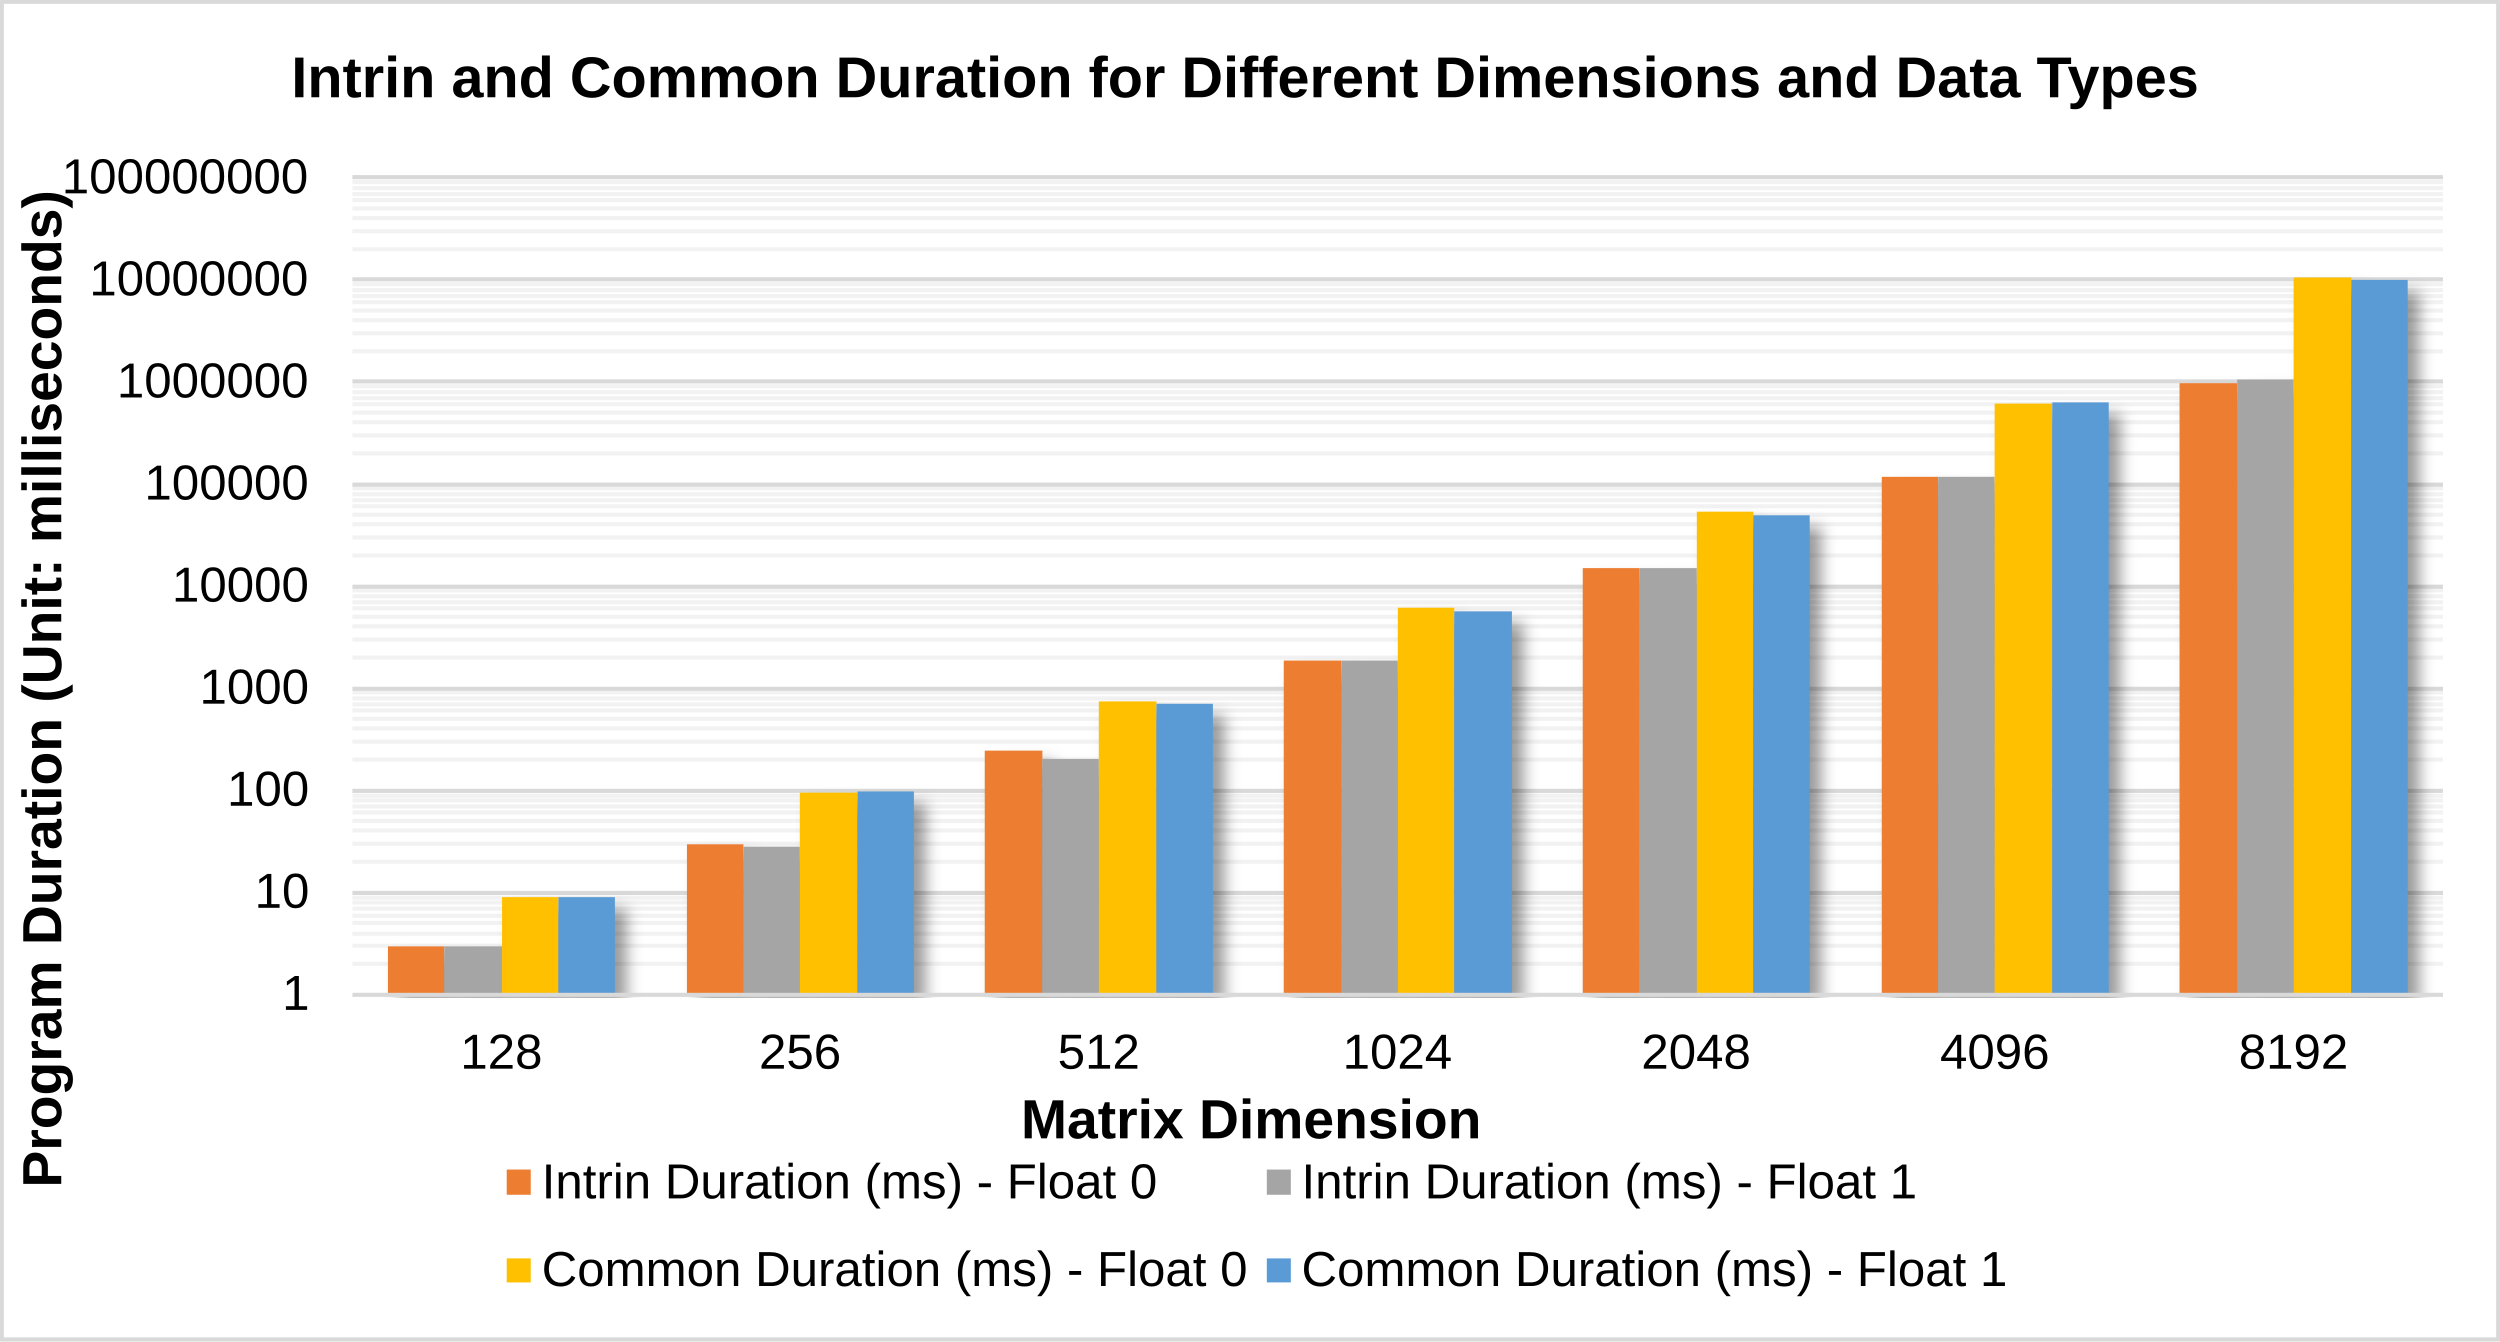
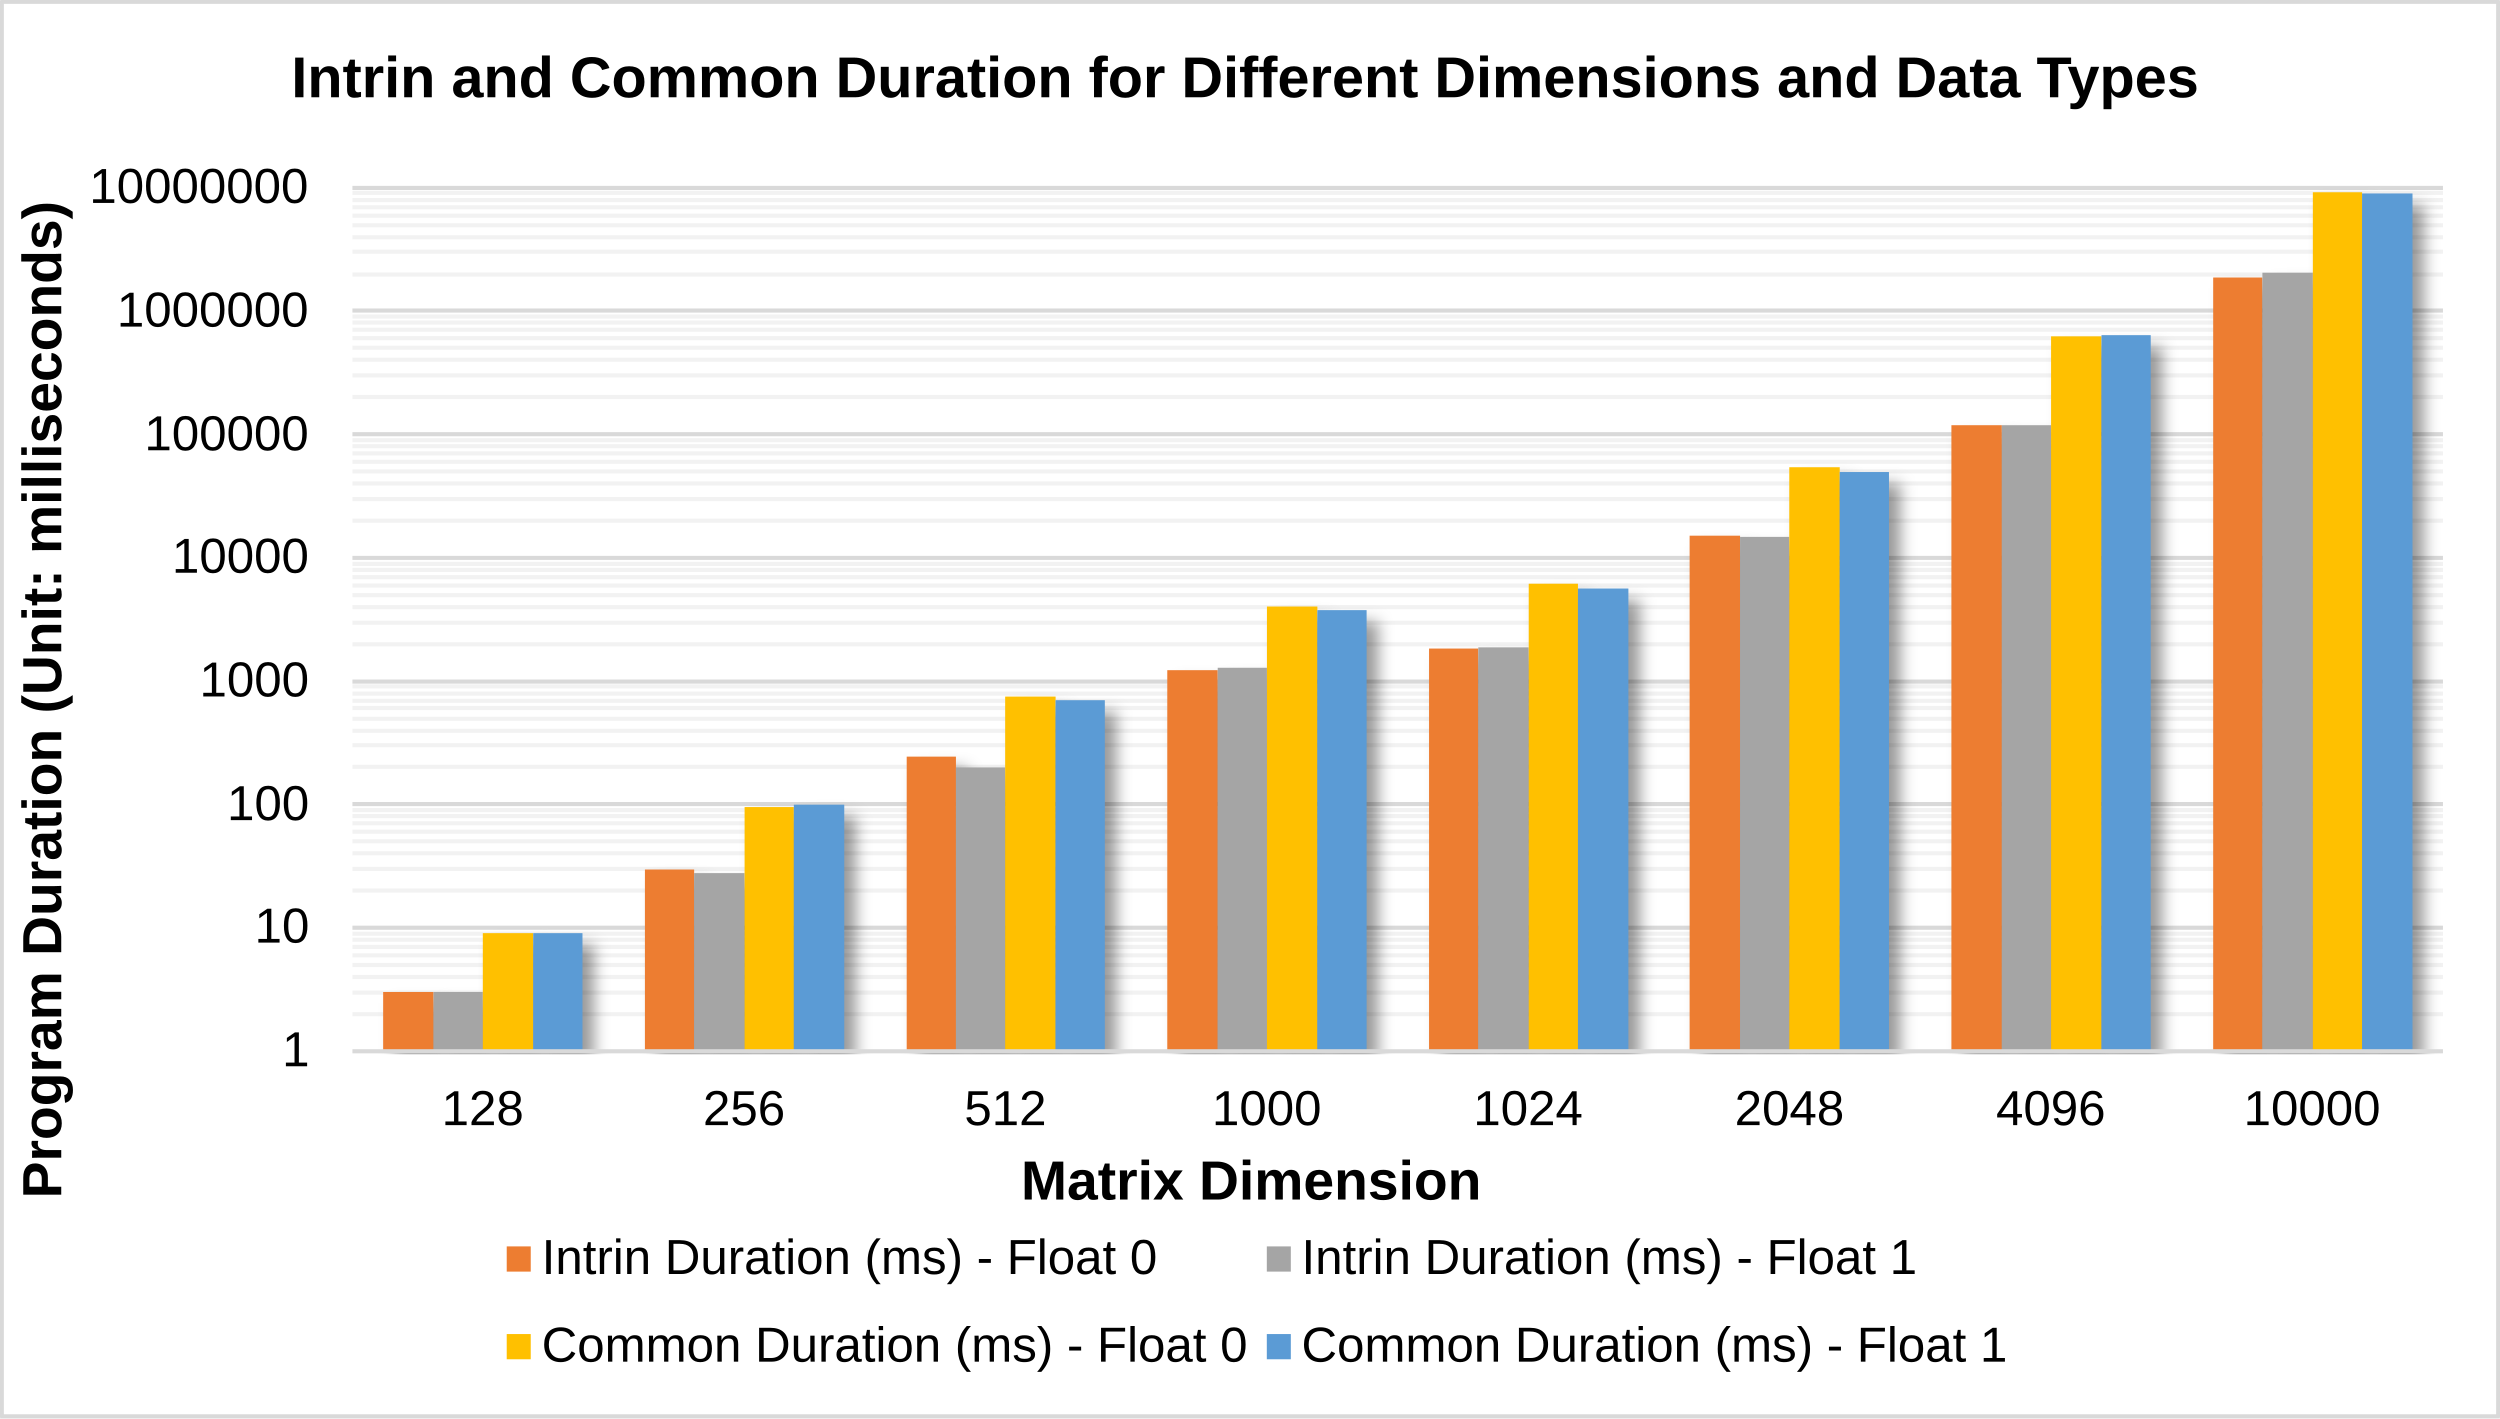
- <svg xmlns="http://www.w3.org/2000/svg" width="2082" height="1117" xml:space="preserve" overflow="hidden">
+ <svg xmlns="http://www.w3.org/2000/svg" width="2082" height="1181" xml:space="preserve" overflow="hidden">
  <defs>
    <filter id="fx0" x="-10%" y="-10%" width="120%" height="120%" filterUnits="userSpaceOnUse" primitiveUnits="userSpaceOnUse">
      <feComponentTransfer color-interpolation-filters="sRGB">
        <feFuncR type="discrete" tableValues="0 0" />
        <feFuncG type="discrete" tableValues="0 0" />
        <feFuncB type="discrete" tableValues="0 0" />
        <feFuncA type="linear" slope="0.4" intercept="0" />
      </feComponentTransfer>
      <feGaussianBlur stdDeviation="6.111 6.111" />
    </filter>
    <filter id="fx1" x="-10%" y="-10%" width="120%" height="120%" filterUnits="userSpaceOnUse" primitiveUnits="userSpaceOnUse">
      <feComponentTransfer color-interpolation-filters="sRGB">
        <feFuncR type="discrete" tableValues="0 0" />
        <feFuncG type="discrete" tableValues="0 0" />
        <feFuncB type="discrete" tableValues="0 0" />
        <feFuncA type="linear" slope="0.4" intercept="0" />
      </feComponentTransfer>
      <feGaussianBlur stdDeviation="6.111 6.111" />
    </filter>
    <filter id="fx2" x="-10%" y="-10%" width="120%" height="120%" filterUnits="userSpaceOnUse" primitiveUnits="userSpaceOnUse">
      <feComponentTransfer color-interpolation-filters="sRGB">
        <feFuncR type="discrete" tableValues="0 0" />
        <feFuncG type="discrete" tableValues="0 0" />
        <feFuncB type="discrete" tableValues="0 0" />
        <feFuncA type="linear" slope="0.4" intercept="0" />
      </feComponentTransfer>
      <feGaussianBlur stdDeviation="6.111 6.111" />
    </filter>
    <filter id="fx3" x="-10%" y="-10%" width="120%" height="120%" filterUnits="userSpaceOnUse" primitiveUnits="userSpaceOnUse">
      <feComponentTransfer color-interpolation-filters="sRGB">
        <feFuncR type="discrete" tableValues="0 0" />
        <feFuncG type="discrete" tableValues="0 0" />
        <feFuncB type="discrete" tableValues="0 0" />
        <feFuncA type="linear" slope="0.4" intercept="0" />
      </feComponentTransfer>
      <feGaussianBlur stdDeviation="6.111 6.111" />
    </filter>
    <clipPath id="clip4">
-       <rect x="2278" y="3098" width="2082" height="1117" />
+       <rect x="2278" y="3098" width="2082" height="1181" />
    </clipPath>
    <clipPath id="clip5">
-       <rect x="2279" y="3099" width="2079" height="1114" />
+       <rect x="2279" y="3099" width="2079" height="1177" />
    </clipPath>
    <clipPath id="clip6">
-       <rect x="2279" y="3099" width="2079" height="1114" />
+       <rect x="2279" y="3099" width="2079" height="1177" />
    </clipPath>
    <clipPath id="clip7">
-       <rect x="2571" y="3245" width="1745" height="684" />
+       <rect x="2571" y="3254" width="1745" height="722" />
    </clipPath>
    <clipPath id="clip8">
-       <rect x="-3" y="-3" width="1587" height="554" />
+       <rect x="-3" y="-3" width="1611" height="689" />
    </clipPath>
    <clipPath id="clip9">
-       <rect x="0" y="0" width="1580" height="541" />
+       <rect x="0" y="0" width="1605" height="676" />
    </clipPath>
    <clipPath id="clip10">
-       <rect x="2571" y="3245" width="1745" height="684" />
+       <rect x="2571" y="3254" width="1745" height="722" />
    </clipPath>
    <clipPath id="clip11">
-       <rect x="-3" y="-3" width="1587" height="558" />
+       <rect x="-3" y="-3" width="1611" height="695" />
    </clipPath>
    <clipPath id="clip12">
-       <rect x="0" y="0" width="1580" height="544" />
+       <rect x="0" y="0" width="1605" height="680" />
    </clipPath>
    <clipPath id="clip13">
-       <rect x="2571" y="3245" width="1745" height="684" />
+       <rect x="2571" y="3254" width="1745" height="722" />
    </clipPath>
    <clipPath id="clip14">
-       <rect x="-3" y="-3" width="1587" height="644" />
+       <rect x="-3" y="-3" width="1611" height="761" />
    </clipPath>
    <clipPath id="clip15">
-       <rect x="0" y="0" width="1580" height="629" />
+       <rect x="0" y="0" width="1605" height="747" />
    </clipPath>
    <clipPath id="clip16">
-       <rect x="2571" y="3245" width="1745" height="684" />
+       <rect x="2571" y="3254" width="1745" height="722" />
    </clipPath>
    <clipPath id="clip17">
-       <rect x="-3" y="-3" width="1587" height="640" />
+       <rect x="-3" y="-3" width="1611" height="761" />
    </clipPath>
    <clipPath id="clip18">
-       <rect x="0" y="0" width="1580" height="627" />
+       <rect x="0" y="0" width="1605" height="746" />
    </clipPath>
    <clipPath id="clip19">
-       <rect x="2571" y="3245" width="1745" height="684" />
+       <rect x="2571" y="3254" width="1745" height="722" />
    </clipPath>
    <clipPath id="clip20">
-       <rect x="2571" y="3245" width="1745" height="684" />
+       <rect x="2571" y="3254" width="1745" height="722" />
    </clipPath>
    <clipPath id="clip21">
-       <rect x="2571" y="3245" width="1745" height="684" />
+       <rect x="2571" y="3254" width="1745" height="722" />
    </clipPath>
    <clipPath id="clip22">
-       <rect x="2571" y="3245" width="1745" height="684" />
+       <rect x="2571" y="3254" width="1745" height="722" />
    </clipPath>
    <clipPath id="clip23">
-       <rect x="2279" y="3099" width="2079" height="1114" />
+       <rect x="2279" y="3099" width="2079" height="1177" />
    </clipPath>
    <clipPath id="clip24">
-       <rect x="2279" y="3099" width="2079" height="1114" />
+       <rect x="2279" y="3099" width="2079" height="1177" />
    </clipPath>
    <clipPath id="clip25">
-       <rect x="2279" y="3099" width="2079" height="1114" />
+       <rect x="2279" y="3099" width="2079" height="1177" />
    </clipPath>
    <clipPath id="clip26">
-       <rect x="2279" y="3099" width="2079" height="1114" />
+       <rect x="2279" y="3099" width="2079" height="1177" />
    </clipPath>
    <clipPath id="clip27">
-       <rect x="2279" y="3099" width="2079" height="1114" />
+       <rect x="2279" y="3099" width="2079" height="1177" />
    </clipPath>
    <clipPath id="clip28">
-       <rect x="2279" y="3099" width="2079" height="1114" />
+       <rect x="2279" y="3099" width="2079" height="1177" />
    </clipPath>
    <clipPath id="clip29">
-       <rect x="2279" y="3099" width="2079" height="1114" />
+       <rect x="2279" y="3099" width="2079" height="1177" />
    </clipPath>
    <clipPath id="clip30">
-       <rect x="2279" y="3099" width="2079" height="1114" />
+       <rect x="2279" y="3099" width="2079" height="1177" />
    </clipPath>
    <clipPath id="clip31">
-       <rect x="2279" y="3099" width="2079" height="1114" />
+       <rect x="2279" y="3099" width="2079" height="1177" />
    </clipPath>
    <clipPath id="clip32">
-       <rect x="2279" y="3099" width="2079" height="1114" />
+       <rect x="2279" y="3099" width="2079" height="1177" />
    </clipPath>
    <clipPath id="clip33">
-       <rect x="2279" y="3099" width="2079" height="1114" />
+       <rect x="2279" y="3099" width="2079" height="1177" />
    </clipPath>
    <clipPath id="clip34">
-       <rect x="2279" y="3099" width="2079" height="1114" />
+       <rect x="2279" y="3099" width="2079" height="1177" />
    </clipPath>
    <clipPath id="clip35">
-       <rect x="2279" y="3099" width="2079" height="1114" />
+       <rect x="2279" y="3099" width="2079" height="1177" />
    </clipPath>
    <clipPath id="clip36">
-       <rect x="2279" y="3099" width="2079" height="1114" />
+       <rect x="2279" y="3099" width="2079" height="1177" />
    </clipPath>
    <clipPath id="clip37">
-       <rect x="2279" y="3099" width="2079" height="1114" />
+       <rect x="2279" y="3099" width="2079" height="1177" />
    </clipPath>
    <clipPath id="clip38">
-       <rect x="2279" y="3099" width="2079" height="1114" />
+       <rect x="2279" y="3099" width="2079" height="1177" />
    </clipPath>
    <clipPath id="clip39">
-       <rect x="2279" y="3099" width="2079" height="1114" />
+       <rect x="2279" y="3099" width="2079" height="1177" />
    </clipPath>
    <clipPath id="clip40">
-       <rect x="2279" y="3099" width="2079" height="1114" />
+       <rect x="2279" y="3099" width="2079" height="1177" />
    </clipPath>
    <clipPath id="clip41">
-       <rect x="2279" y="3099" width="2079" height="1114" />
+       <rect x="2279" y="3099" width="2079" height="1177" />
    </clipPath>
    <clipPath id="clip42">
-       <rect x="2279" y="3099" width="2079" height="1114" />
+       <rect x="2279" y="3099" width="2079" height="1177" />
    </clipPath>
    <clipPath id="clip43">
-       <rect x="2279" y="3099" width="2079" height="1114" />
+       <rect x="2279" y="3099" width="2079" height="1177" />
    </clipPath>
    <clipPath id="clip44">
-       <rect x="2279" y="3099" width="2079" height="1114" />
+       <rect x="2279" y="3099" width="2079" height="1177" />
    </clipPath>
    <clipPath id="clip45">
-       <rect x="2279" y="3099" width="2079" height="1114" />
+       <rect x="2279" y="3099" width="2079" height="1177" />
    </clipPath>
    <clipPath id="clip46">
-       <rect x="2279" y="3099" width="2079" height="1114" />
+       <rect x="2279" y="3099" width="2079" height="1177" />
    </clipPath>
    <clipPath id="clip47">
-       <rect x="2279" y="3099" width="2079" height="1114" />
+       <rect x="2279" y="3099" width="2079" height="1177" />
    </clipPath>
    <clipPath id="clip48">
-       <rect x="2279" y="3099" width="2079" height="1114" />
+       <rect x="2279" y="3099" width="2079" height="1177" />
    </clipPath>
    <clipPath id="clip49">
-       <rect x="2279" y="3099" width="2079" height="1114" />
+       <rect x="2279" y="3099" width="2079" height="1177" />
    </clipPath>
    <clipPath id="clip50">
-       <rect x="2279" y="3099" width="2079" height="1114" />
+       <rect x="2279" y="3099" width="2079" height="1177" />
    </clipPath>
  </defs>
  <g clip-path="url(#clip4)" transform="translate(-2278 -3098)">
-     <rect x="2279" y="3099" width="2079" height="1114" fill="#FFFFFF" />
+     <rect x="2279" y="3099" width="2079" height="1178" fill="#FFFFFF" />
    <g clip-path="url(#clip5)">
-       <path d="M2571.5 3900.63 4312.5 3900.63M2571.5 3885.63 4312.5 3885.63M2571.5 3875.63 4312.5 3875.63M2571.5 3866.63 4312.5 3866.63M2571.5 3860.63 4312.5 3860.63M2571.5 3854.63 4312.5 3854.63M2571.5 3849.63 4312.5 3849.63M2571.5 3845.63 4312.5 3845.63M2571.5 3815.63 4312.5 3815.63M2571.5 3800.62 4312.5 3800.62M2571.5 3789.62 4312.5 3789.62M2571.5 3781.62 4312.5 3781.62M2571.5 3774.62 4312.5 3774.62M2571.5 3769.62 4312.5 3769.62M2571.5 3764.62 4312.5 3764.62M2571.5 3760.62 4312.5 3760.62M2571.5 3730.62 4312.5 3730.62M2571.5 3715.62 4312.5 3715.62M2571.5 3704.62 4312.5 3704.62M2571.5 3696.62 4312.5 3696.62M2571.5 3689.62 4312.5 3689.62M2571.5 3684.62 4312.5 3684.62M2571.5 3679.62 4312.5 3679.62M2571.5 3674.62 4312.5 3674.62M2571.5 3645.62 4312.5 3645.62M2571.5 3630.62 4312.5 3630.62M2571.5 3619.62 4312.5 3619.62M2571.5 3611.62 4312.5 3611.62M2571.5 3604.62 4312.5 3604.62M2571.5 3599.62 4312.5 3599.62M2571.5 3594.62 4312.5 3594.62M2571.5 3589.62 4312.5 3589.62M2571.5 3560.62 4312.5 3560.62M2571.5 3545.62 4312.5 3545.62M2571.5 3534.62 4312.5 3534.62M2571.5 3526.62 4312.5 3526.62M2571.5 3519.62 4312.5 3519.62M2571.5 3514.62 4312.5 3514.62M2571.5 3509.62 4312.5 3509.62M2571.5 3504.61 4312.5 3504.61M2571.5 3475.61 4312.5 3475.61M2571.5 3460.61 4312.5 3460.61M2571.5 3449.61 4312.5 3449.61M2571.5 3441.61 4312.5 3441.61M2571.5 3434.61 4312.5 3434.61M2571.5 3429.61 4312.5 3429.61M2571.5 3424.61 4312.5 3424.61M2571.5 3419.61 4312.5 3419.61M2571.5 3390.61 4312.5 3390.61M2571.5 3375.61 4312.5 3375.61M2571.5 3364.61 4312.5 3364.61M2571.5 3356.61 4312.5 3356.61M2571.5 3349.61 4312.5 3349.61M2571.5 3344.61 4312.5 3344.61M2571.5 3339.61 4312.5 3339.61M2571.5 3334.61 4312.5 3334.61M2571.5 3305.61 4312.5 3305.61M2571.5 3290.61 4312.5 3290.61M2571.5 3279.61 4312.5 3279.61M2571.5 3271.61 4312.5 3271.61M2571.5 3264.61 4312.5 3264.61M2571.5 3259.61 4312.5 3259.61M2571.5 3254.61 4312.5 3254.61M2571.5 3249.61 4312.5 3249.61" stroke="#F2F2F2" stroke-width="3.438" stroke-linejoin="round" stroke-miterlimit="10" fill="none" />
+       <path d="M2571.5 3942.63 4312.5 3942.63M2571.5 3924.63 4312.5 3924.63M2571.5 3911.63 4312.5 3911.63M2571.5 3901.63 4312.5 3901.63M2571.5 3893.63 4312.5 3893.63M2571.5 3886.63 4312.5 3886.63M2571.5 3880.63 4312.5 3880.63M2571.5 3875.63 4312.5 3875.63M2571.5 3839.63 4312.5 3839.63M2571.5 3821.63 4312.5 3821.63M2571.5 3808.63 4312.5 3808.63M2571.5 3798.62 4312.5 3798.62M2571.5 3790.62 4312.5 3790.62M2571.5 3783.62 4312.5 3783.62M2571.5 3777.62 4312.5 3777.62M2571.5 3772.62 4312.5 3772.62M2571.5 3736.62 4312.5 3736.62M2571.5 3718.62 4312.5 3718.62M2571.5 3706.62 4312.5 3706.62M2571.5 3696.62 4312.5 3696.62M2571.5 3687.62 4312.5 3687.62M2571.5 3681.62 4312.5 3681.62M2571.5 3675.62 4312.5 3675.62M2571.5 3669.62 4312.5 3669.62M2571.5 3634.62 4312.5 3634.62M2571.5 3616.62 4312.5 3616.62M2571.5 3603.62 4312.5 3603.62M2571.5 3593.62 4312.5 3593.62M2571.5 3585.62 4312.5 3585.62M2571.5 3578.62 4312.5 3578.62M2571.5 3572.62 4312.5 3572.62M2571.5 3567.62 4312.5 3567.62M2571.5 3531.62 4312.5 3531.62M2571.5 3513.62 4312.5 3513.62M2571.5 3500.62 4312.5 3500.62M2571.5 3490.61 4312.5 3490.61M2571.5 3482.61 4312.5 3482.61M2571.5 3475.61 4312.5 3475.61M2571.5 3469.61 4312.5 3469.61M2571.5 3464.61 4312.5 3464.61M2571.5 3428.61 4312.5 3428.61M2571.5 3410.61 4312.5 3410.61M2571.5 3397.61 4312.5 3397.61M2571.5 3387.61 4312.5 3387.61M2571.5 3379.61 4312.5 3379.61M2571.5 3372.61 4312.5 3372.61M2571.5 3366.61 4312.5 3366.61M2571.5 3361.61 4312.5 3361.61M2571.5 3326.61 4312.5 3326.61M2571.5 3307.61 4312.5 3307.61M2571.5 3295.61 4312.5 3295.61M2571.5 3285.61 4312.5 3285.61M2571.5 3277.61 4312.5 3277.61M2571.5 3270.61 4312.5 3270.61M2571.5 3264.61 4312.5 3264.61M2571.5 3258.61 4312.5 3258.61" stroke="#F2F2F2" stroke-width="3.438" stroke-linejoin="round" stroke-miterlimit="10" fill="none" />
    </g>
    <g clip-path="url(#clip6)">
-       <path d="M2571.5 3841.63 4312.5 3841.63M2571.5 3756.62 4312.5 3756.62M2571.5 3671.62 4312.5 3671.62M2571.5 3586.62 4312.5 3586.62M2571.5 3501.61 4312.5 3501.61M2571.5 3415.61 4312.5 3415.61M2571.5 3330.61 4312.5 3330.61M2571.5 3245.5 4312.5 3245.5" stroke="#D9D9D9" stroke-width="3.438" stroke-linejoin="round" stroke-miterlimit="10" fill="none" />
+       <path d="M2571.5 3870.63 4312.5 3870.63M2571.5 3767.62 4312.5 3767.62M2571.5 3665.62 4312.5 3665.62M2571.5 3562.62 4312.5 3562.62M2571.5 3459.61 4312.5 3459.61M2571.5 3356.61 4312.5 3356.61M2571.5 3254.5 4312.5 3254.5" stroke="#D9D9D9" stroke-width="3.438" stroke-linejoin="round" stroke-miterlimit="10" fill="none" />
    </g>
    <g clip-path="url(#clip7)">
-       <g clip-path="url(#clip8)" filter="url(#fx0)" transform="translate(2591 3407)">
+       <g clip-path="url(#clip8)" filter="url(#fx0)" transform="translate(2587 3319)">
        <g clip-path="url(#clip9)">
-           <path d="M19.808 488.85 66.81 488.85 66.81 528.723 19.808 528.723ZM268.816 403.847 315.818 403.847 315.818 528.723 268.816 528.723ZM516.824 325.845 564.826 325.845 564.826 528.723 516.824 528.723ZM765.833 250.842 813.834 250.842 813.834 528.723 765.833 528.723ZM1014.84 173.84 1061.84 173.84 1061.84 528.723 1014.84 528.723ZM1263.85 97.837 1310.85 97.837 1310.85 528.723 1263.85 528.723ZM1511.86 19.835 1559.86 19.835 1559.86 528.723 1511.86 528.723Z" fill="#ED7D31" />
+           <path d="M19.808 614.851 61.809 614.851 61.809 663.723 19.808 663.723ZM237.815 512.848 278.816 512.848 278.816 663.723 237.815 663.723ZM455.822 418.845 496.824 418.845 496.824 663.723 455.822 663.723ZM672.829 346.843 714.831 346.843 714.831 663.723 672.829 663.723ZM890.837 328.842 931.838 328.842 931.838 663.723 890.837 663.723ZM1107.84 234.839 1149.84 234.839 1149.84 663.723 1107.84 663.723ZM1325.85 142.836 1367.85 142.836 1367.85 663.723 1325.85 663.723ZM1543.86 19.832 1584.86 19.832 1584.86 663.723 1543.86 663.723Z" fill="#ED7D31" />
        </g>
      </g>
    </g>
    <g clip-path="url(#clip10)">
-       <g clip-path="url(#clip11)" filter="url(#fx1)" transform="translate(2638 3404)">
+       <g clip-path="url(#clip11)" filter="url(#fx1)" transform="translate(2629 3315)">
        <g clip-path="url(#clip12)">
-           <path d="M19.81 491.85 67.811 491.85 67.811 531.723 19.81 531.723ZM268.818 408.847 315.819 408.847 315.819 531.723 268.818 531.723ZM517.826 335.845 564.828 335.845 564.828 531.723 517.826 531.723ZM766.834 253.842 813.836 253.842 813.836 531.723 766.834 531.723ZM1014.84 176.84 1062.84 176.84 1062.84 531.723 1014.84 531.723ZM1263.85 100.837 1310.85 100.837 1310.85 531.723 1263.85 531.723ZM1512.86 19.835 1559.86 19.835 1559.86 531.723 1512.86 531.723Z" fill="#A5A5A5" />
+           <path d="M19.809 618.851 60.811 618.851 60.811 667.723 19.809 667.723ZM236.816 519.848 278.818 519.848 278.818 667.723 236.816 667.723ZM454.824 431.845 495.825 431.845 495.825 667.723 454.824 667.723ZM672.831 348.843 713.832 348.843 713.832 667.723 672.831 667.723ZM889.838 331.842 931.839 331.842 931.839 667.723 889.838 667.723ZM1107.84 239.839 1148.85 239.839 1148.85 667.723 1107.84 667.723ZM1325.85 146.836 1366.85 146.836 1366.85 667.723 1325.85 667.723ZM1542.86 19.832 1584.86 19.832 1584.86 667.723 1542.86 667.723Z" fill="#A5A5A5" />
        </g>
      </g>
    </g>
    <g clip-path="url(#clip13)">
-       <g clip-path="url(#clip14)" filter="url(#fx2)" transform="translate(2686 3319)">
+       <g clip-path="url(#clip14)" filter="url(#fx2)" transform="translate(2670 3248)">
        <g clip-path="url(#clip15)">
-           <path d="M19.811 535.849 66.813 535.849 66.813 616.723 19.811 616.723ZM267.819 448.846 315.821 448.846 315.821 616.723 267.819 616.723ZM516.828 372.843 564.829 372.843 564.829 616.723 516.828 616.723ZM765.836 294.841 812.837 294.841 812.837 616.723 765.836 616.723ZM1014.84 214.838 1061.85 214.838 1061.85 616.723 1014.84 616.723ZM1262.85 124.835 1310.85 124.835 1310.85 616.723 1262.85 616.723ZM1511.86 19.832 1559.86 19.832 1559.86 616.723 1511.86 616.723Z" fill="#FFC000" />
+           <path d="M19.811 636.85 61.812 636.85 61.812 734.723 19.811 734.723ZM237.818 531.846 278.819 531.846 278.819 734.723 237.818 734.723ZM454.825 439.843 496.826 439.843 496.826 734.723 454.825 734.723ZM672.832 364.841 714.833 364.841 714.833 734.723 672.832 734.723ZM890.839 345.84 931.841 345.84 931.841 734.723 890.839 734.723ZM1107.85 248.837 1149.85 248.837 1149.85 734.723 1107.85 734.723ZM1325.85 139.834 1367.85 139.834 1367.85 734.723 1325.85 734.723ZM1543.86 19.83 1584.86 19.83 1584.86 734.723 1543.86 734.723Z" fill="#FFC000" />
        </g>
      </g>
    </g>
    <g clip-path="url(#clip16)">
-       <g clip-path="url(#clip17)" filter="url(#fx3)" transform="translate(2733 3321)">
+       <g clip-path="url(#clip17)" filter="url(#fx3)" transform="translate(2712 3249)">
        <g clip-path="url(#clip18)">
-           <path d="M19.813 533.849 66.814 533.849 66.814 614.723 19.813 614.723ZM268.821 445.846 315.822 445.846 315.822 614.723 268.821 614.723ZM517.829 372.843 564.831 372.843 564.831 614.723 517.829 614.723ZM765.837 295.841 813.839 295.841 813.839 614.723 765.837 614.723ZM1014.85 215.838 1061.85 215.838 1061.85 614.723 1014.85 614.723ZM1263.85 121.835 1310.86 121.835 1310.86 614.723 1263.85 614.723ZM1512.86 19.832 1559.86 19.832 1559.86 614.723 1512.86 614.723Z" fill="#5B9BD5" />
+           <path d="M19.812 635.85 60.813 635.85 60.813 733.723 19.812 733.723ZM236.819 528.846 278.821 528.846 278.821 733.723 236.819 733.723ZM454.826 441.843 495.828 441.843 495.828 733.723 454.826 733.723ZM672.833 366.841 713.835 366.841 713.835 733.723 672.833 733.723ZM889.841 348.84 931.842 348.84 931.842 733.723 889.841 733.723ZM1107.85 251.837 1148.85 251.837 1148.85 733.723 1107.85 733.723ZM1325.85 137.834 1366.86 137.834 1366.86 733.723 1325.85 733.723ZM1542.86 19.83 1584.86 19.83 1584.86 733.723 1542.86 733.723Z" fill="#5B9BD5" />
        </g>
      </g>
    </g>
    <g clip-path="url(#clip19)">
-       <path d="M2601.09 3886.13 2648.09 3886.13 2648.09 3926 2601.09 3926ZM2850.09 3801.12 2897.1 3801.12 2897.1 3926 2850.09 3926ZM3098.1 3723.12 3146.1 3723.12 3146.1 3926 3098.1 3926ZM3347.11 3648.12 3395.11 3648.12 3395.11 3926 3347.11 3926ZM3596.12 3571.12 3643.12 3571.12 3643.12 3926 3596.12 3926ZM3845.13 3495.11 3892.13 3495.11 3892.13 3926 3845.13 3926ZM4093.13 3417.11 4141.14 3417.11 4141.14 3926 4093.13 3926Z" fill="#ED7D31" />
+       <path d="M2597.09 3924.13 2639.09 3924.13 2639.09 3973 2597.09 3973ZM2815.09 3822.13 2856.09 3822.13 2856.09 3973 2815.09 3973ZM3033.1 3728.12 3074.1 3728.12 3074.1 3973 3033.1 3973ZM3250.11 3656.12 3292.11 3656.12 3292.11 3973 3250.11 3973ZM3468.11 3638.12 3509.12 3638.12 3509.12 3973 3468.11 3973ZM3685.12 3544.12 3727.12 3544.12 3727.12 3973 3685.12 3973ZM3903.13 3452.11 3945.13 3452.11 3945.13 3973 3903.13 3973ZM4121.14 3329.11 4162.14 3329.11 4162.14 3973 4121.14 3973Z" fill="#ED7D31" />
    </g>
    <g clip-path="url(#clip20)">
-       <path d="M2648.09 3886.13 2696.09 3886.13 2696.09 3926 2648.09 3926ZM2897.1 3803.12 2944.1 3803.12 2944.1 3926 2897.1 3926ZM3146.1 3730.12 3193.1 3730.12 3193.1 3926 3146.1 3926ZM3395.11 3648.12 3442.11 3648.12 3442.11 3926 3395.11 3926ZM3643.12 3571.12 3691.12 3571.12 3691.12 3926 3643.12 3926ZM3892.13 3495.11 3939.13 3495.11 3939.13 3926 3892.13 3926ZM4141.14 3414.11 4188.14 3414.11 4188.14 3926 4141.14 3926Z" fill="#A5A5A5" />
+       <path d="M2639.09 3924.13 2680.09 3924.13 2680.09 3973 2639.09 3973ZM2856.09 3825.13 2898.1 3825.13 2898.1 3973 2856.09 3973ZM3074.1 3737.12 3115.1 3737.12 3115.1 3973 3074.1 3973ZM3292.11 3654.12 3333.11 3654.12 3333.11 3973 3292.11 3973ZM3509.12 3637.12 3551.12 3637.12 3551.12 3973 3509.12 3973ZM3727.12 3545.12 3768.12 3545.12 3768.12 3973 3727.12 3973ZM3945.13 3452.11 3986.13 3452.11 3986.13 3973 3945.13 3973ZM4162.14 3325.11 4204.14 3325.11 4204.14 3973 4162.14 3973Z" fill="#A5A5A5" />
    </g>
    <g clip-path="url(#clip21)">
-       <path d="M2696.09 3845.13 2743.09 3845.13 2743.09 3926 2696.09 3926ZM2944.1 3758.12 2992.1 3758.12 2992.1 3926 2944.1 3926ZM3193.1 3682.12 3241.11 3682.12 3241.11 3926 3193.1 3926ZM3442.11 3604.12 3489.11 3604.12 3489.11 3926 3442.11 3926ZM3691.12 3524.12 3738.12 3524.12 3738.12 3926 3691.12 3926ZM3939.13 3434.11 3987.13 3434.11 3987.13 3926 3939.13 3926ZM4188.14 3329.11 4236.14 3329.11 4236.14 3926 4188.14 3926Z" fill="#FFC000" />
+       <path d="M2680.09 3875.13 2722.09 3875.13 2722.09 3973 2680.09 3973ZM2898.1 3770.12 2939.1 3770.12 2939.1 3973 2898.1 3973ZM3115.1 3678.12 3157.1 3678.12 3157.1 3973 3115.1 3973ZM3333.11 3603.12 3375.11 3603.12 3375.11 3973 3333.11 3973ZM3551.12 3584.12 3592.12 3584.12 3592.12 3973 3551.12 3973ZM3768.12 3487.11 3810.12 3487.11 3810.12 3973 3768.12 3973ZM3986.13 3378.11 4028.13 3378.11 4028.13 3973 3986.13 3973ZM4204.14 3258.11 4245.14 3258.11 4245.14 3973 4204.14 3973Z" fill="#FFC000" />
    </g>
    <g clip-path="url(#clip22)">
-       <path d="M2743.09 3845.13 2790.09 3845.13 2790.09 3926 2743.09 3926ZM2992.1 3757.12 3039.1 3757.12 3039.1 3926 2992.1 3926ZM3241.11 3684.12 3288.11 3684.12 3288.11 3926 3241.11 3926ZM3489.11 3607.12 3537.12 3607.12 3537.12 3926 3489.11 3926ZM3738.12 3527.12 3785.12 3527.12 3785.12 3926 3738.12 3926ZM3987.13 3433.11 4034.13 3433.11 4034.13 3926 3987.13 3926ZM4236.14 3331.11 4283.14 3331.11 4283.14 3926 4236.14 3926Z" fill="#5B9BD5" />
+       <path d="M2722.09 3875.13 2763.09 3875.13 2763.09 3973 2722.09 3973ZM2939.1 3768.12 2981.1 3768.12 2981.1 3973 2939.1 3973ZM3157.1 3681.12 3198.1 3681.12 3198.1 3973 3157.1 3973ZM3375.11 3606.12 3416.11 3606.12 3416.11 3973 3375.11 3973ZM3592.12 3588.12 3634.12 3588.12 3634.12 3973 3592.12 3973ZM3810.12 3491.11 3851.13 3491.11 3851.13 3973 3810.12 3973ZM4028.13 3377.11 4069.13 3377.11 4069.13 3973 4028.13 3973ZM4245.14 3259.11 4287.14 3259.11 4287.14 3973 4245.14 3973Z" fill="#5B9BD5" />
    </g>
    <g clip-path="url(#clip23)">
-       <path d="M2571.5 3926.5 4312.5 3926.5" stroke="#D9D9D9" stroke-width="3.438" stroke-linejoin="round" stroke-miterlimit="10" fill="none" fill-rule="evenodd" />
+       <path d="M2571.5 3973.5 4312.5 3973.5" stroke="#D9D9D9" stroke-width="3.438" stroke-linejoin="round" stroke-miterlimit="10" fill="none" fill-rule="evenodd" />
    </g>
    <g clip-path="url(#clip24)">
-       <text font-family="Arial,Arial_MSFontService,sans-serif" font-weight="400" font-size="41" transform="matrix(1 0 0 1 2512.97 3939)">1</text>
+       <text font-family="Arial,Arial_MSFontService,sans-serif" font-weight="400" font-size="41" transform="matrix(1 0 0 1 2512.97 3986)">1</text>
    </g>
    <g clip-path="url(#clip25)">
-       <text font-family="Arial,Arial_MSFontService,sans-serif" font-weight="400" font-size="41" transform="matrix(1 0 0 1 2490.03 3854)">10</text>
+       <text font-family="Arial,Arial_MSFontService,sans-serif" font-weight="400" font-size="41" transform="matrix(1 0 0 1 2490.03 3883)">10</text>
    </g>
    <g clip-path="url(#clip26)">
-       <text font-family="Arial,Arial_MSFontService,sans-serif" font-weight="400" font-size="41" transform="matrix(1 0 0 1 2467.09 3769)">100</text>
+       <text font-family="Arial,Arial_MSFontService,sans-serif" font-weight="400" font-size="41" transform="matrix(1 0 0 1 2467.09 3781)">100</text>
    </g>
    <g clip-path="url(#clip27)">
-       <text font-family="Arial,Arial_MSFontService,sans-serif" font-weight="400" font-size="41" transform="matrix(1 0 0 1 2444.15 3684)">1000</text>
+       <text font-family="Arial,Arial_MSFontService,sans-serif" font-weight="400" font-size="41" transform="matrix(1 0 0 1 2444.15 3678)">1000</text>
    </g>
    <g clip-path="url(#clip28)">
-       <text font-family="Arial,Arial_MSFontService,sans-serif" font-weight="400" font-size="41" transform="matrix(1 0 0 1 2421.21 3599)">10000</text>
+       <text font-family="Arial,Arial_MSFontService,sans-serif" font-weight="400" font-size="41" transform="matrix(1 0 0 1 2421.21 3575)">10000</text>
    </g>
    <g clip-path="url(#clip29)">
-       <text font-family="Arial,Arial_MSFontService,sans-serif" font-weight="400" font-size="41" transform="matrix(1 0 0 1 2398.27 3514)">100000</text>
+       <text font-family="Arial,Arial_MSFontService,sans-serif" font-weight="400" font-size="41" transform="matrix(1 0 0 1 2398.27 3473)">100000</text>
    </g>
    <g clip-path="url(#clip30)">
-       <text font-family="Arial,Arial_MSFontService,sans-serif" font-weight="400" font-size="41" transform="matrix(1 0 0 1 2375.33 3429)">1000000</text>
+       <text font-family="Arial,Arial_MSFontService,sans-serif" font-weight="400" font-size="41" transform="matrix(1 0 0 1 2375.33 3370)">1000000</text>
    </g>
    <g clip-path="url(#clip31)">
-       <text font-family="Arial,Arial_MSFontService,sans-serif" font-weight="400" font-size="41" transform="matrix(1 0 0 1 2352.39 3344)">10000000</text>
+       <text font-family="Arial,Arial_MSFontService,sans-serif" font-weight="400" font-size="41" transform="matrix(1 0 0 1 2352.39 3267)">10000000</text>
    </g>
    <g clip-path="url(#clip32)">
-       <text font-family="Arial,Arial_MSFontService,sans-serif" font-weight="400" font-size="41" transform="matrix(1 0 0 1 2329.45 3259)">100000000</text>
+       <text font-family="Arial,Arial_MSFontService,sans-serif" font-weight="400" font-size="41" transform="matrix(1 0 0 1 2645.8 4035)">128</text>
    </g>
    <g clip-path="url(#clip33)">
-       <text font-family="Arial,Arial_MSFontService,sans-serif" font-weight="400" font-size="41" transform="matrix(1 0 0 1 2661.35 3988)">128</text>
+       <text font-family="Arial,Arial_MSFontService,sans-serif" font-weight="400" font-size="41" transform="matrix(1 0 0 1 2863.46 4035)">256</text>
    </g>
    <g clip-path="url(#clip34)">
-       <text font-family="Arial,Arial_MSFontService,sans-serif" font-weight="400" font-size="41" transform="matrix(1 0 0 1 2910.1 3988)">256</text>
+       <text font-family="Arial,Arial_MSFontService,sans-serif" font-weight="400" font-size="41" transform="matrix(1 0 0 1 3081.12 4035)">512</text>
    </g>
    <g clip-path="url(#clip35)">
-       <text font-family="Arial,Arial_MSFontService,sans-serif" font-weight="400" font-size="41" transform="matrix(1 0 0 1 3158.86 3988)">512</text>
+       <text font-family="Arial,Arial_MSFontService,sans-serif" font-weight="400" font-size="41" transform="matrix(1 0 0 1 3287.32 4035)">1000</text>
    </g>
    <g clip-path="url(#clip36)">
-       <text font-family="Arial,Arial_MSFontService,sans-serif" font-weight="400" font-size="41" transform="matrix(1 0 0 1 3396.15 3988)">1024</text>
+       <text font-family="Arial,Arial_MSFontService,sans-serif" font-weight="400" font-size="41" transform="matrix(1 0 0 1 3504.98 4035)">1024</text>
    </g>
    <g clip-path="url(#clip37)">
-       <text font-family="Arial,Arial_MSFontService,sans-serif" font-weight="400" font-size="41" transform="matrix(1 0 0 1 3644.9 3988)">2048</text>
+       <text font-family="Arial,Arial_MSFontService,sans-serif" font-weight="400" font-size="41" transform="matrix(1 0 0 1 3722.64 4035)">2048</text>
    </g>
    <g clip-path="url(#clip38)">
-       <text font-family="Arial,Arial_MSFontService,sans-serif" font-weight="400" font-size="41" transform="matrix(1 0 0 1 3893.66 3988)">4096</text>
+       <text font-family="Arial,Arial_MSFontService,sans-serif" font-weight="400" font-size="41" transform="matrix(1 0 0 1 3940.3 4035)">4096</text>
    </g>
    <g clip-path="url(#clip39)">
-       <text font-family="Arial,Arial_MSFontService,sans-serif" font-weight="400" font-size="41" transform="matrix(1 0 0 1 4142.42 3988)">8192</text>
+       <text font-family="Arial,Arial_MSFontService,sans-serif" font-weight="400" font-size="41" transform="matrix(1 0 0 1 4146.49 4035)">10000</text>
    </g>
    <g clip-path="url(#clip40)">
-       <text font-family="Arial,Arial_MSFontService,sans-serif" font-weight="700" font-size="46" transform="matrix(6.12323e-17 -1 1 6.12323e-17 2329 4087)">Program Duration (Unit: milliseconds)</text>
+       <text font-family="Arial,Arial_MSFontService,sans-serif" font-weight="700" font-size="46" transform="matrix(6.12323e-17 -1 1 6.12323e-17 2329 4096)">Program Duration (Unit: milliseconds)</text>
    </g>
    <g clip-path="url(#clip41)">
-       <text font-family="Arial,Arial_MSFontService,sans-serif" font-weight="700" font-size="46" transform="matrix(1 0 0 1 3128.29 4046)">Matrix Dimension</text>
+       <text font-family="Arial,Arial_MSFontService,sans-serif" font-weight="700" font-size="46" transform="matrix(1 0 0 1 3128.29 4097)">Matrix Dimension</text>
    </g>
    <g clip-path="url(#clip42)">
      <text font-family="Arial,Arial_MSFontService,sans-serif" font-weight="700" font-size="48" transform="matrix(1 0 0 1 2520.6 3179)">Intrin and Common Duration for Different Dimensions and Data Types</text>
    </g>
    <g clip-path="url(#clip43)">
-       <rect x="2700" y="4072" width="20" height="21" fill="#ED7D31" />
+       <rect x="2700" y="4136" width="20" height="21" fill="#ED7D31" />
    </g>
    <g clip-path="url(#clip44)">
-       <text font-family="Arial,Arial_MSFontService,sans-serif" font-weight="400" font-size="41" transform="matrix(1 0 0 1 2729.11 4096)">Intrin Duration (ms) - Float 0</text>
+       <text font-family="Arial,Arial_MSFontService,sans-serif" font-weight="400" font-size="41" transform="matrix(1 0 0 1 2729.11 4159)">Intrin Duration (ms) - Float 0</text>
    </g>
    <g clip-path="url(#clip45)">
-       <rect x="3333" y="4072" width="20" height="21" fill="#A5A5A5" />
+       <rect x="3333" y="4136" width="20" height="21" fill="#A5A5A5" />
    </g>
    <g clip-path="url(#clip46)">
-       <text font-family="Arial,Arial_MSFontService,sans-serif" font-weight="400" font-size="41" transform="matrix(1 0 0 1 3361.89 4096)">Intrin Duration (ms) - Float 1</text>
+       <text font-family="Arial,Arial_MSFontService,sans-serif" font-weight="400" font-size="41" transform="matrix(1 0 0 1 3361.89 4159)">Intrin Duration (ms) - Float 1</text>
    </g>
    <g clip-path="url(#clip47)">
-       <rect x="2700" y="4146" width="20" height="20" fill="#FFC000" />
+       <rect x="2700" y="4209" width="20" height="21" fill="#FFC000" />
    </g>
    <g clip-path="url(#clip48)">
-       <text font-family="Arial,Arial_MSFontService,sans-serif" font-weight="400" font-size="41" transform="matrix(1 0 0 1 2729.11 4169)">Common Duration (ms) - Float 0</text>
+       <text font-family="Arial,Arial_MSFontService,sans-serif" font-weight="400" font-size="41" transform="matrix(1 0 0 1 2729.11 4232)">Common Duration (ms) - Float 0</text>
    </g>
    <g clip-path="url(#clip49)">
-       <rect x="3333" y="4146" width="20" height="20" fill="#5B9BD5" />
+       <rect x="3333" y="4209" width="20" height="21" fill="#5B9BD5" />
    </g>
    <g clip-path="url(#clip50)">
-       <text font-family="Arial,Arial_MSFontService,sans-serif" font-weight="400" font-size="41" transform="matrix(1 0 0 1 3361.89 4169)">Common Duration (ms) - Float 1</text>
-     </g>
-     <rect x="2279.5" y="3099.5" width="2079" height="1114" stroke="#D9D9D9" stroke-width="3.438" stroke-linejoin="round" stroke-miterlimit="10" fill="none" />
+       <text font-family="Arial,Arial_MSFontService,sans-serif" font-weight="400" font-size="41" transform="matrix(1 0 0 1 3361.89 4232)">Common Duration (ms) - Float 1</text>
+     </g>
+     <rect x="2279.5" y="3099.5" width="2079" height="1178" stroke="#D9D9D9" stroke-width="3.438" stroke-linejoin="round" stroke-miterlimit="10" fill="none" />
  </g>
</svg>
